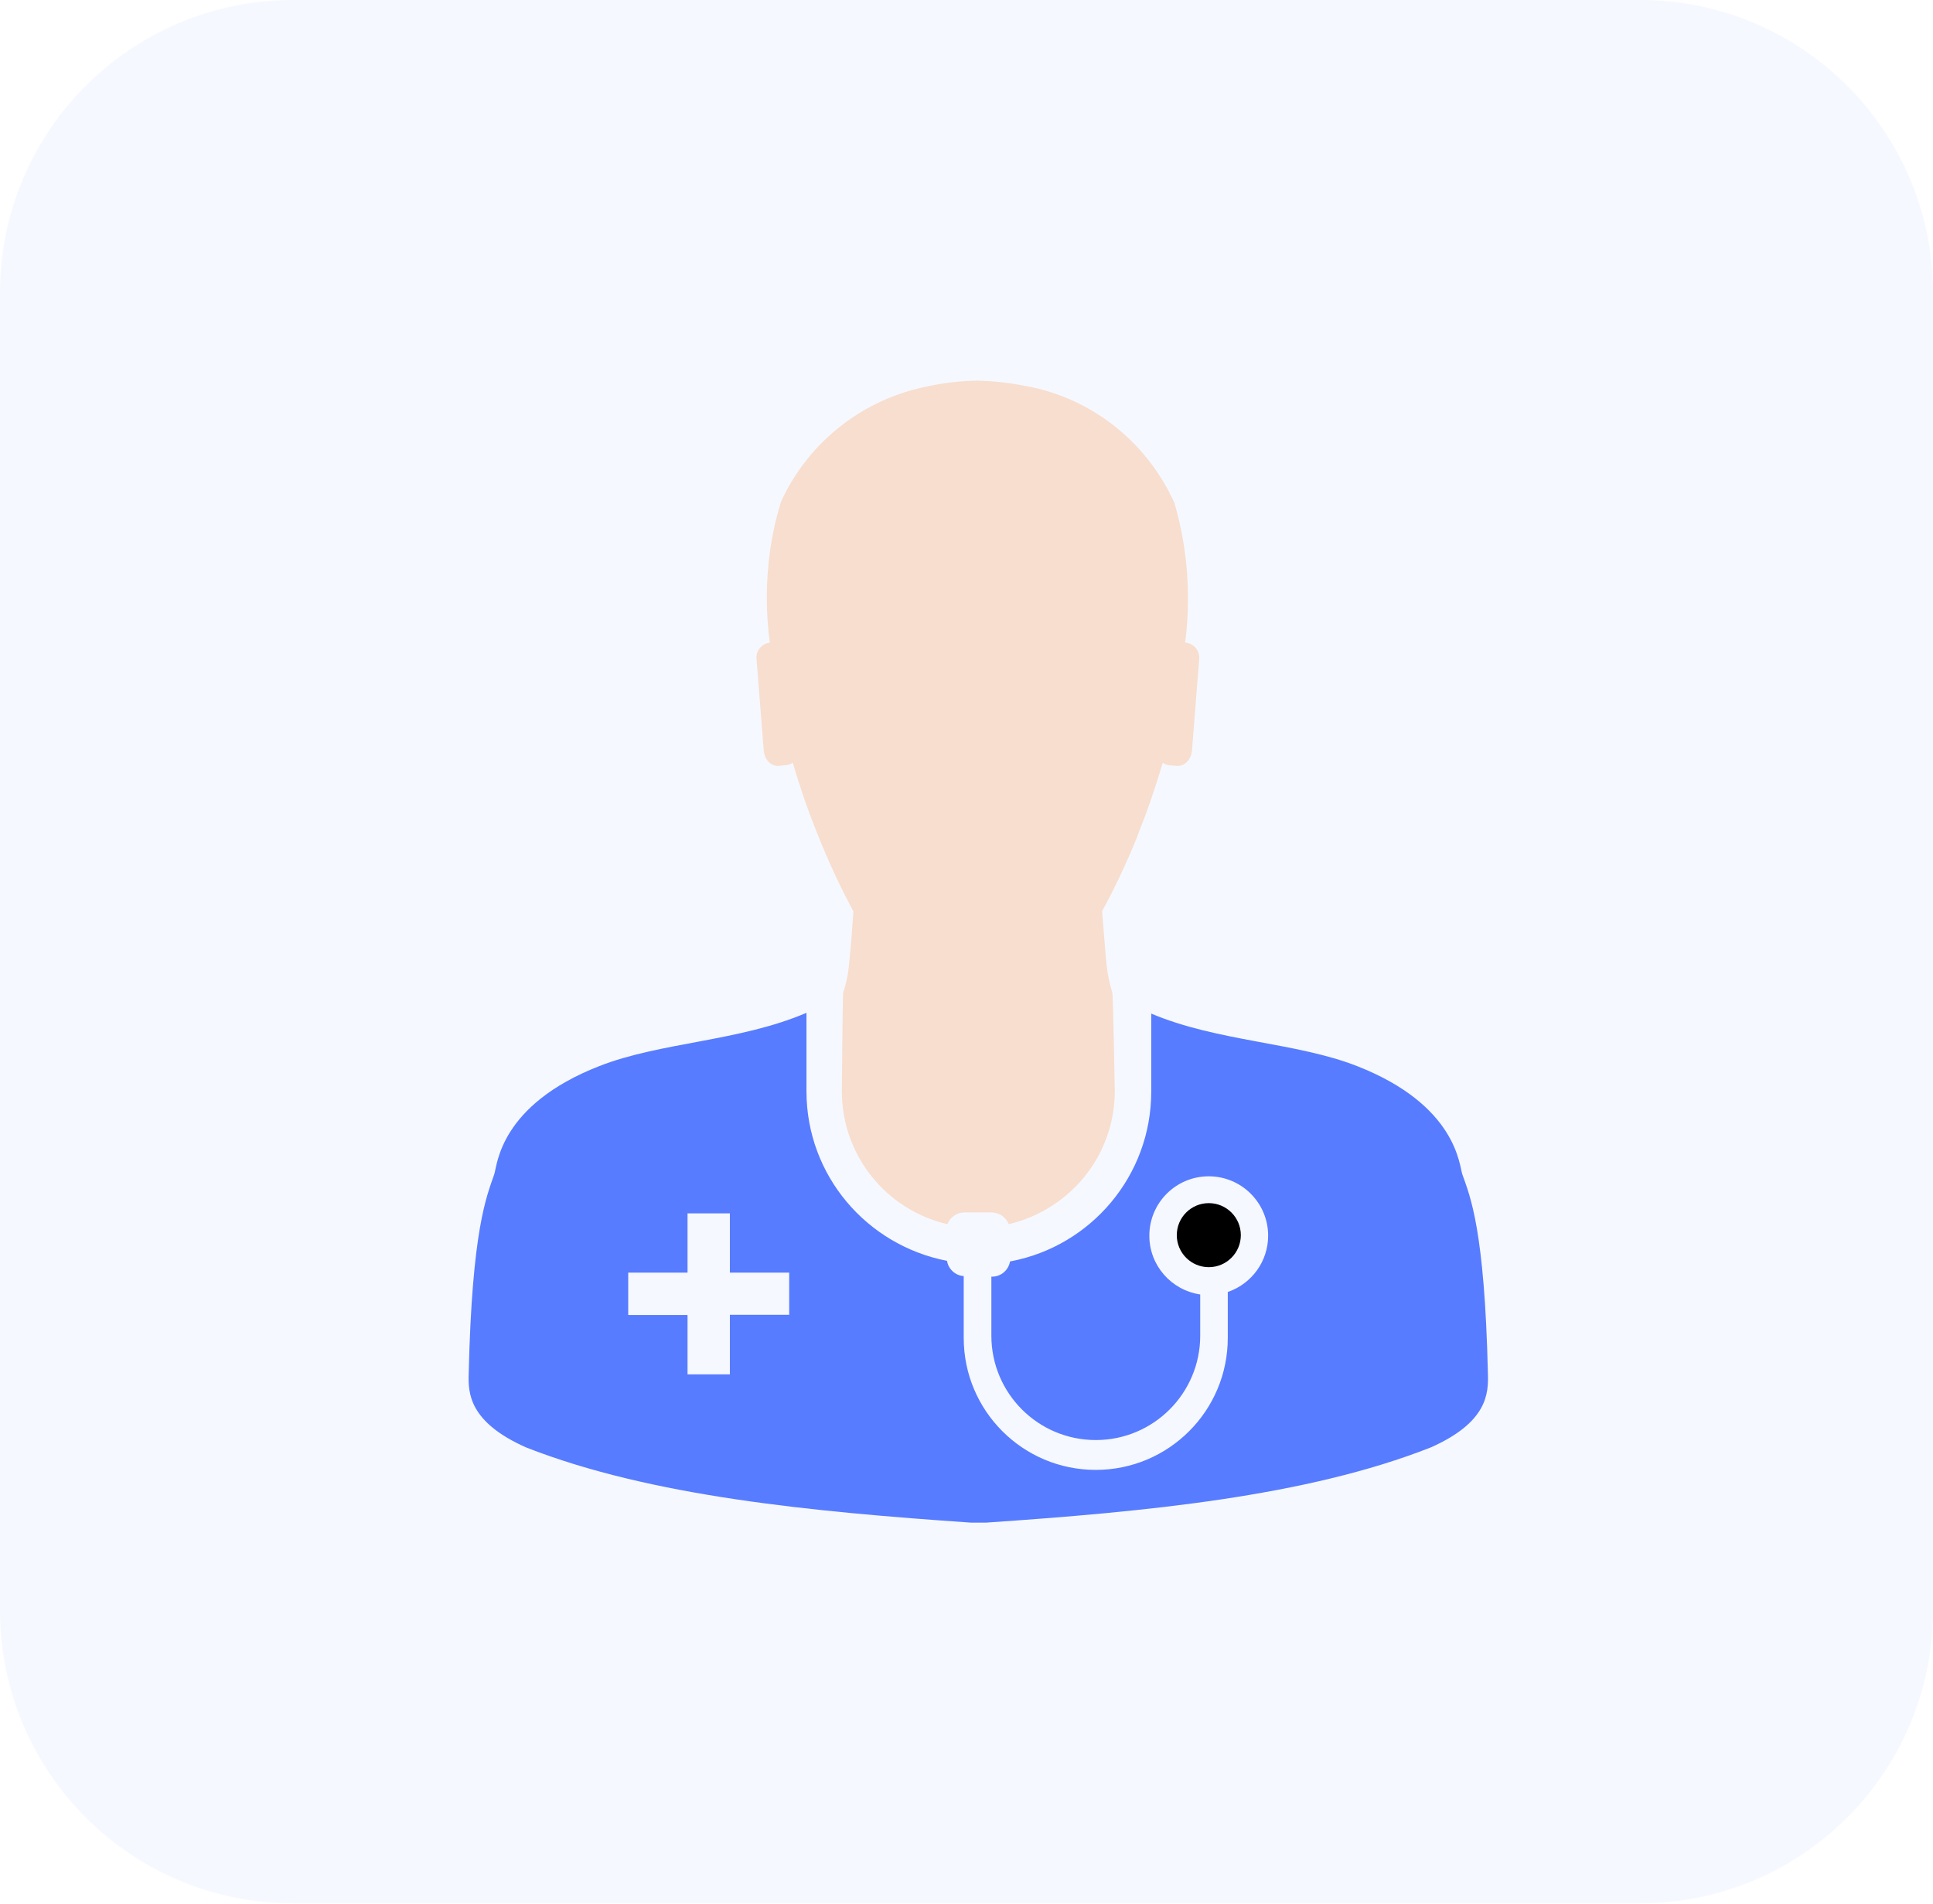
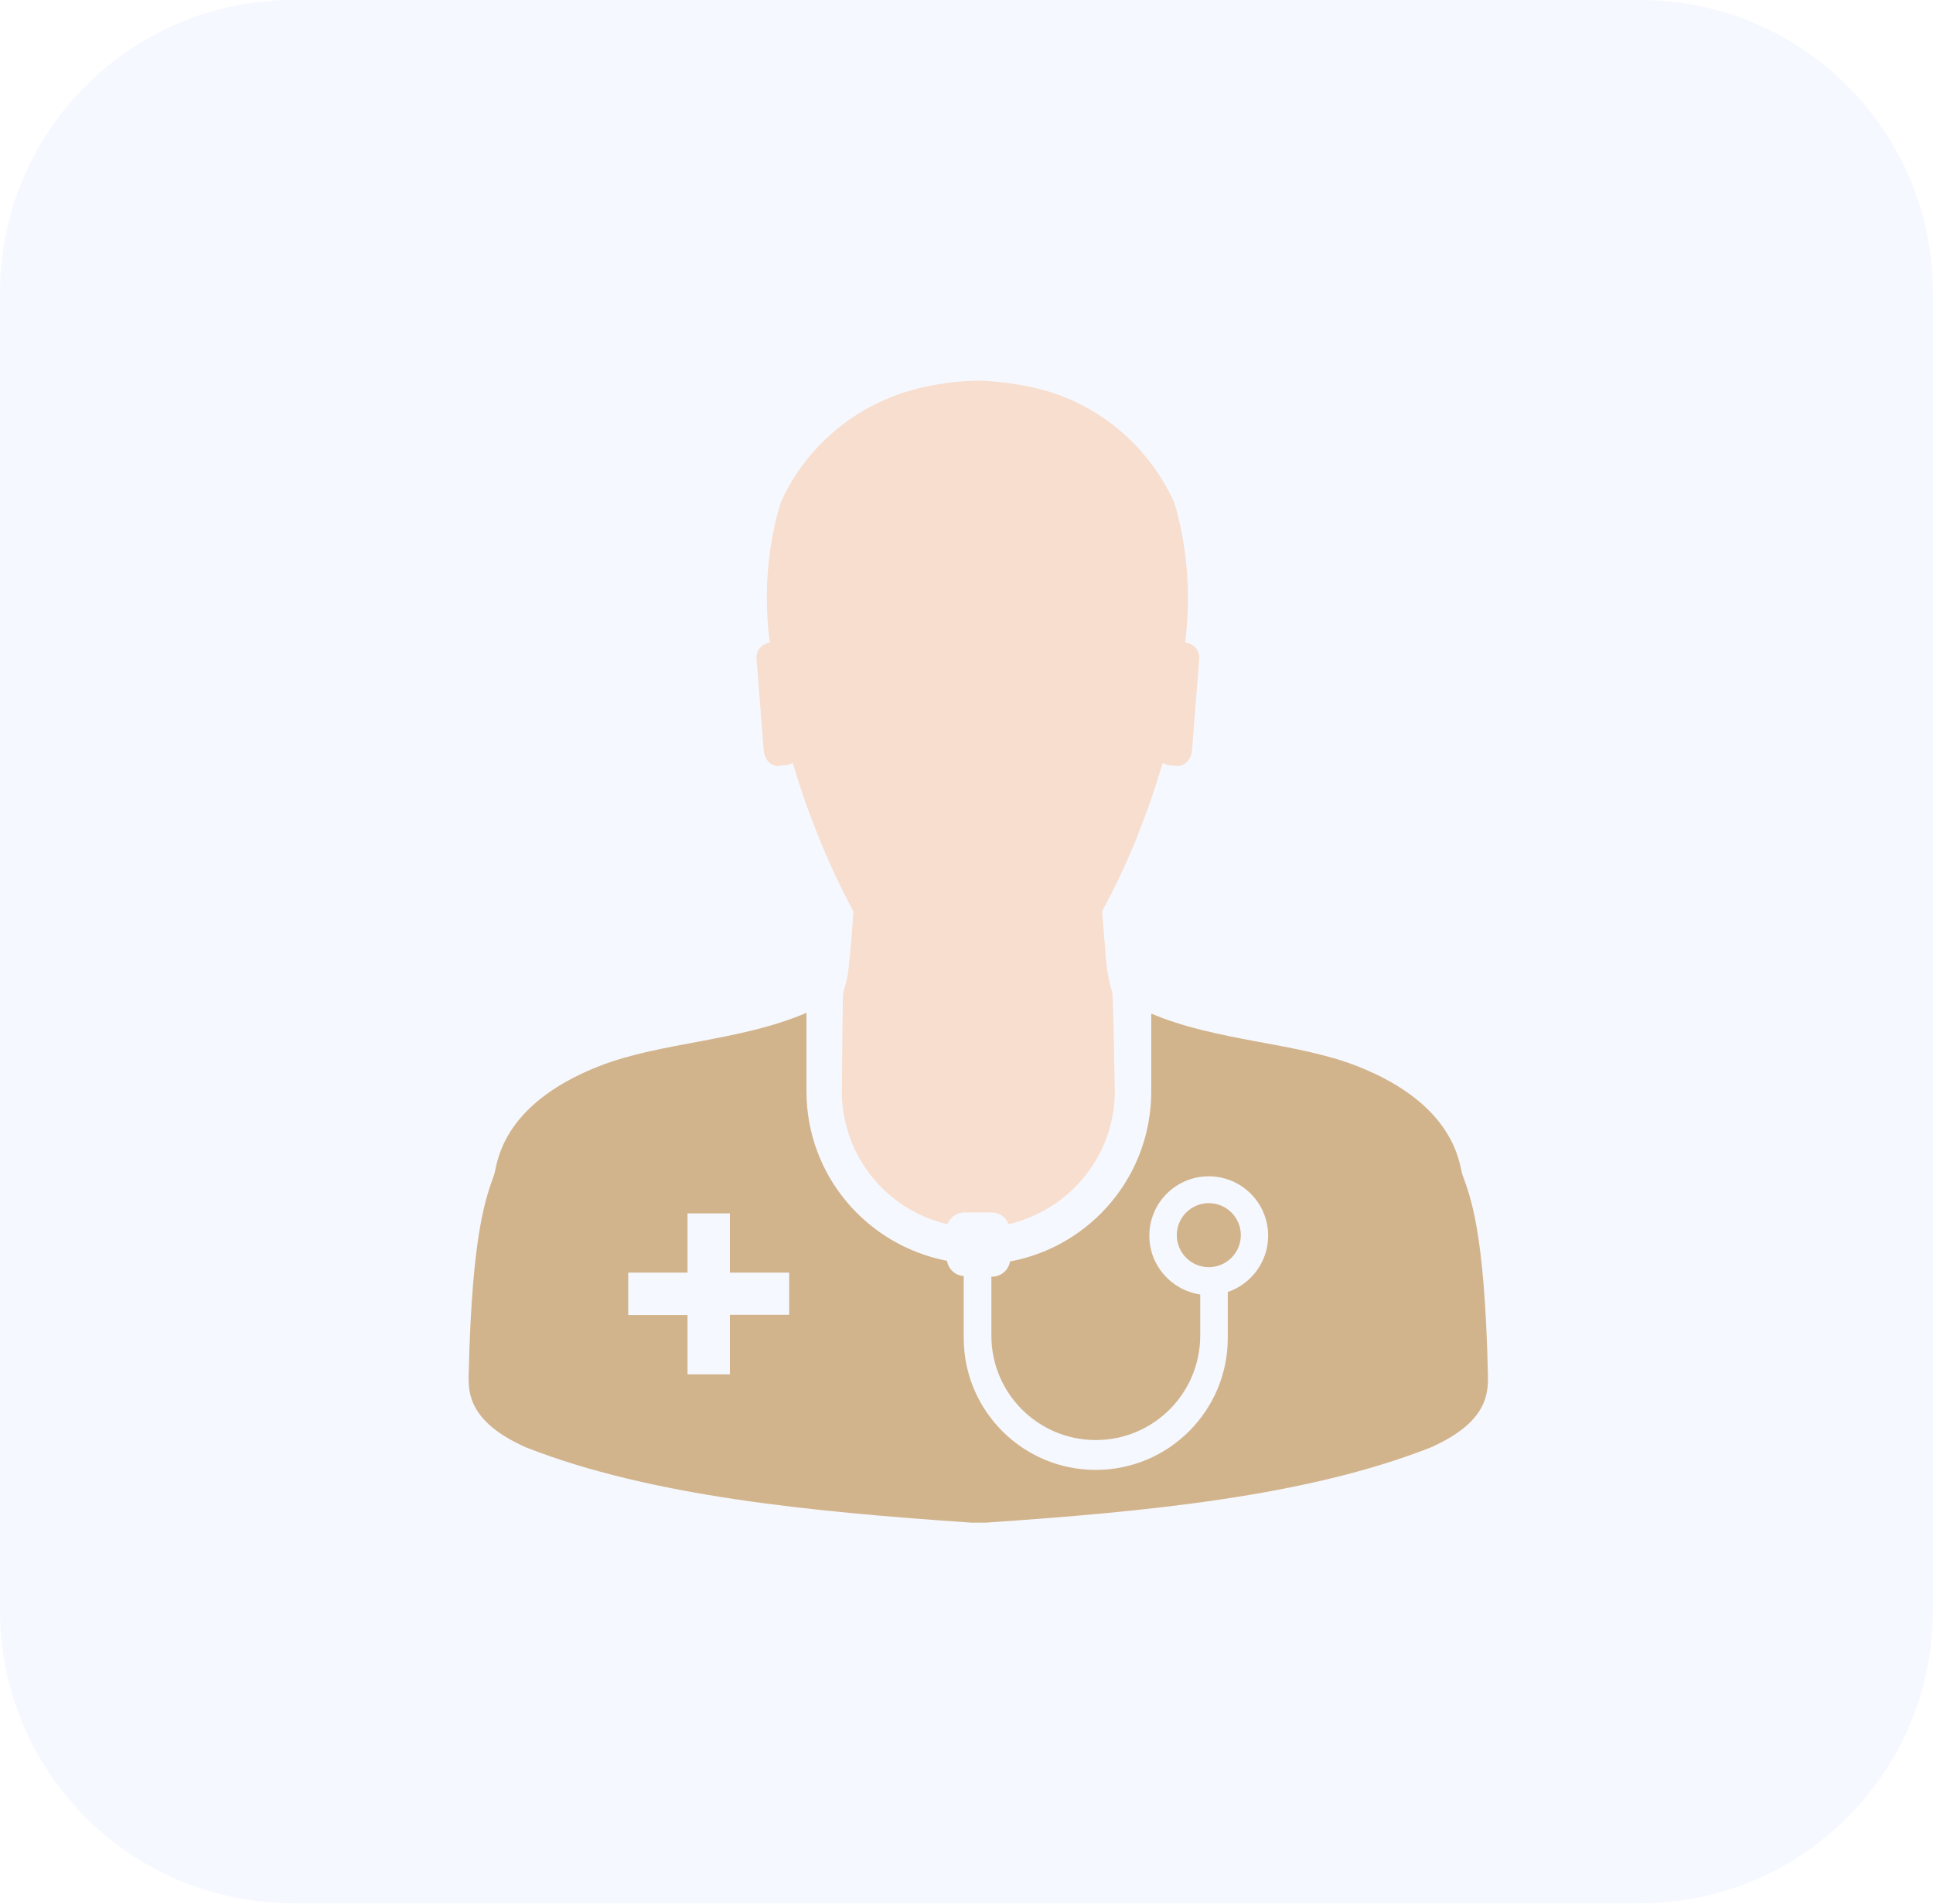
<svg xmlns="http://www.w3.org/2000/svg" width="66" height="65" viewBox="0 0 66 65" fill="none">
  <rect width="66" height="65" rx="10" fill="#F6F8FF" />
-   <path d="M26.613 26.15L26.84 26.13C26.927 26.121 27.005 26.09 27.07 26.044L27.068 26.046C27.286 26.797 27.552 27.587 27.885 28.414C28.313 29.496 28.734 30.385 29.205 31.243L29.14 31.113C29.101 31.704 29.054 32.312 28.992 32.9C28.963 33.263 28.891 33.601 28.782 33.919L28.791 33.89C28.771 33.898 28.744 37.27 28.744 37.27C28.745 39.469 30.268 41.31 32.315 41.799L32.348 41.806C32.441 41.57 32.665 41.406 32.928 41.406H33.861C34.122 41.409 34.347 41.572 34.439 41.801L34.441 41.806C36.526 41.315 38.055 39.474 38.063 37.273C38.063 37.273 38.006 33.914 37.977 33.892C37.888 33.607 37.816 33.273 37.779 32.928L37.777 32.904C37.72 32.312 37.683 31.719 37.629 31.116C38.031 30.391 38.452 29.504 38.822 28.589L38.884 28.417C39.217 27.59 39.475 26.802 39.701 26.049C39.765 26.095 39.843 26.125 39.927 26.135H39.929L40.158 26.155C40.434 26.184 40.678 25.956 40.701 25.604L40.948 22.466C40.948 22.464 40.948 22.463 40.948 22.463C40.948 22.198 40.749 21.98 40.494 21.948H40.491H40.463C40.527 21.491 40.562 20.964 40.562 20.43C40.562 19.263 40.39 18.135 40.07 17.074L40.091 17.157C39.154 15.1 37.294 13.606 35.055 13.188L35.013 13.182C34.532 13.083 33.971 13.016 33.399 13H33.385H33.365C32.782 13.011 32.221 13.076 31.678 13.192L31.737 13.182C29.459 13.611 27.603 15.104 26.676 17.113L26.659 17.157C26.356 18.132 26.182 19.253 26.182 20.413C26.182 20.955 26.22 21.488 26.293 22.008L26.286 21.948C26.028 21.977 25.828 22.193 25.828 22.456V22.468L26.075 25.605C26.098 25.966 26.345 26.184 26.611 26.155L26.613 26.15Z" fill="#F7DECE" />
-   <path d="M50.803 46.917C50.69 41.977 50.196 40.859 49.929 40.102C49.824 39.798 49.737 37.744 46.344 36.411C44.264 35.592 41.58 35.576 39.308 34.615V37.287C39.303 40.16 37.246 42.551 34.524 43.072L34.486 43.079C34.436 43.374 34.182 43.596 33.879 43.599H33.849V45.614C33.849 47.583 35.445 49.179 37.415 49.179C39.384 49.179 40.98 47.583 40.98 45.614V44.207C39.992 44.059 39.243 43.217 39.243 42.2C39.243 41.08 40.151 40.172 41.271 40.172C42.391 40.172 43.299 41.08 43.299 42.2C43.299 43.087 42.728 43.841 41.935 44.117L41.921 44.122V45.614V45.69C41.921 48.18 39.903 50.198 37.413 50.198C34.923 50.198 32.905 48.18 32.905 45.69C32.905 45.663 32.905 45.637 32.905 45.609V45.612V43.579C32.616 43.56 32.382 43.342 32.336 43.062V43.059C29.59 42.525 27.542 40.142 27.536 37.281V34.588C25.254 35.568 22.553 35.587 20.462 36.408C17.059 37.739 16.981 39.788 16.877 40.097C16.617 40.857 16.117 41.971 16.003 46.914C15.983 47.564 16.003 48.56 17.963 49.431C22.23 51.105 27.728 51.625 33.147 51.999H33.667C39.098 51.628 44.588 51.11 48.852 49.431C50.803 48.565 50.821 47.574 50.803 46.917ZM26.946 44.902H24.921V46.935H23.475V44.909H21.45V43.462H23.475V41.438H24.921V43.462H26.946V44.902Z" fill="#577CFF" />
-   <path d="M42.367 42.183C42.367 41.579 41.878 41.088 41.273 41.088C40.669 41.088 40.18 41.577 40.18 42.182C40.18 42.786 40.669 43.275 41.273 43.275C41.876 43.275 42.365 42.786 42.367 42.183Z" fill="black" />
+   <path d="M26.613 26.15L26.84 26.13C26.927 26.121 27.005 26.09 27.07 26.044L27.068 26.046C27.286 26.797 27.552 27.587 27.885 28.414C28.313 29.496 28.734 30.385 29.205 31.243L29.14 31.113C29.101 31.704 29.054 32.312 28.992 32.9C28.963 33.263 28.891 33.601 28.782 33.919L28.791 33.89C28.771 33.898 28.744 37.27 28.744 37.27C28.745 39.469 30.268 41.31 32.315 41.799L32.348 41.806C32.441 41.57 32.665 41.406 32.928 41.406H33.861C34.122 41.409 34.347 41.572 34.439 41.801L34.441 41.806C36.526 41.315 38.055 39.474 38.063 37.273C38.063 37.273 38.006 33.914 37.977 33.892C37.888 33.607 37.816 33.273 37.779 32.928L37.777 32.904C37.72 32.312 37.683 31.719 37.629 31.116C38.031 30.391 38.452 29.504 38.822 28.589L38.884 28.417C39.217 27.59 39.475 26.802 39.701 26.049C39.765 26.095 39.843 26.125 39.927 26.135H39.929L40.158 26.155C40.434 26.184 40.678 25.956 40.701 25.604L40.948 22.466C40.948 22.464 40.948 22.463 40.948 22.463C40.948 22.198 40.749 21.98 40.494 21.948H40.491H40.463C40.527 21.491 40.562 20.964 40.562 20.43C40.562 19.263 40.39 18.135 40.07 17.074L40.091 17.157C39.154 15.1 37.294 13.606 35.055 13.188L35.013 13.182C34.532 13.083 33.971 13.016 33.399 13H33.385H33.365C32.782 13.011 32.221 13.076 31.678 13.192L31.737 13.182C29.459 13.611 27.603 15.104 26.676 17.113L26.659 17.157C26.356 18.132 26.182 19.253 26.182 20.413C26.182 20.955 26.22 21.488 26.293 22.008L26.286 21.948C26.028 21.977 25.828 22.193 25.828 22.456V22.468L26.075 25.605C26.098 25.966 26.345 26.184 26.611 26.155L26.613 26.15Z" fill="#f7dece" />
+   <path d="M50.803 46.917C50.69 41.977 50.196 40.859 49.929 40.102C49.824 39.798 49.737 37.744 46.344 36.411C44.264 35.592 41.58 35.576 39.308 34.615V37.287C39.303 40.16 37.246 42.551 34.524 43.072L34.486 43.079C34.436 43.374 34.182 43.596 33.879 43.599H33.849V45.614C33.849 47.583 35.445 49.179 37.415 49.179C39.384 49.179 40.98 47.583 40.98 45.614V44.207C39.992 44.059 39.243 43.217 39.243 42.2C39.243 41.08 40.151 40.172 41.271 40.172C42.391 40.172 43.299 41.08 43.299 42.2C43.299 43.087 42.728 43.841 41.935 44.117L41.921 44.122V45.614V45.69C41.921 48.18 39.903 50.198 37.413 50.198C34.923 50.198 32.905 48.18 32.905 45.69C32.905 45.663 32.905 45.637 32.905 45.609V45.612V43.579C32.616 43.56 32.382 43.342 32.336 43.062V43.059C29.59 42.525 27.542 40.142 27.536 37.281V34.588C25.254 35.568 22.553 35.587 20.462 36.408C17.059 37.739 16.981 39.788 16.877 40.097C16.617 40.857 16.117 41.971 16.003 46.914C15.983 47.564 16.003 48.56 17.963 49.431C22.23 51.105 27.728 51.625 33.147 51.999H33.667C39.098 51.628 44.588 51.11 48.852 49.431C50.803 48.565 50.821 47.574 50.803 46.917ZM26.946 44.902H24.921V46.935H23.475V44.909H21.45V43.462H23.475V41.438H24.921V43.462H26.946V44.902Z" fill="#d2b48c" />
+   <path d="M42.367 42.183C42.367 41.579 41.878 41.088 41.273 41.088C40.669 41.088 40.18 41.577 40.18 42.182C40.18 42.786 40.669 43.275 41.273 43.275C41.876 43.275 42.365 42.786 42.367 42.183Z" fill="#d2b48c" />
</svg>
